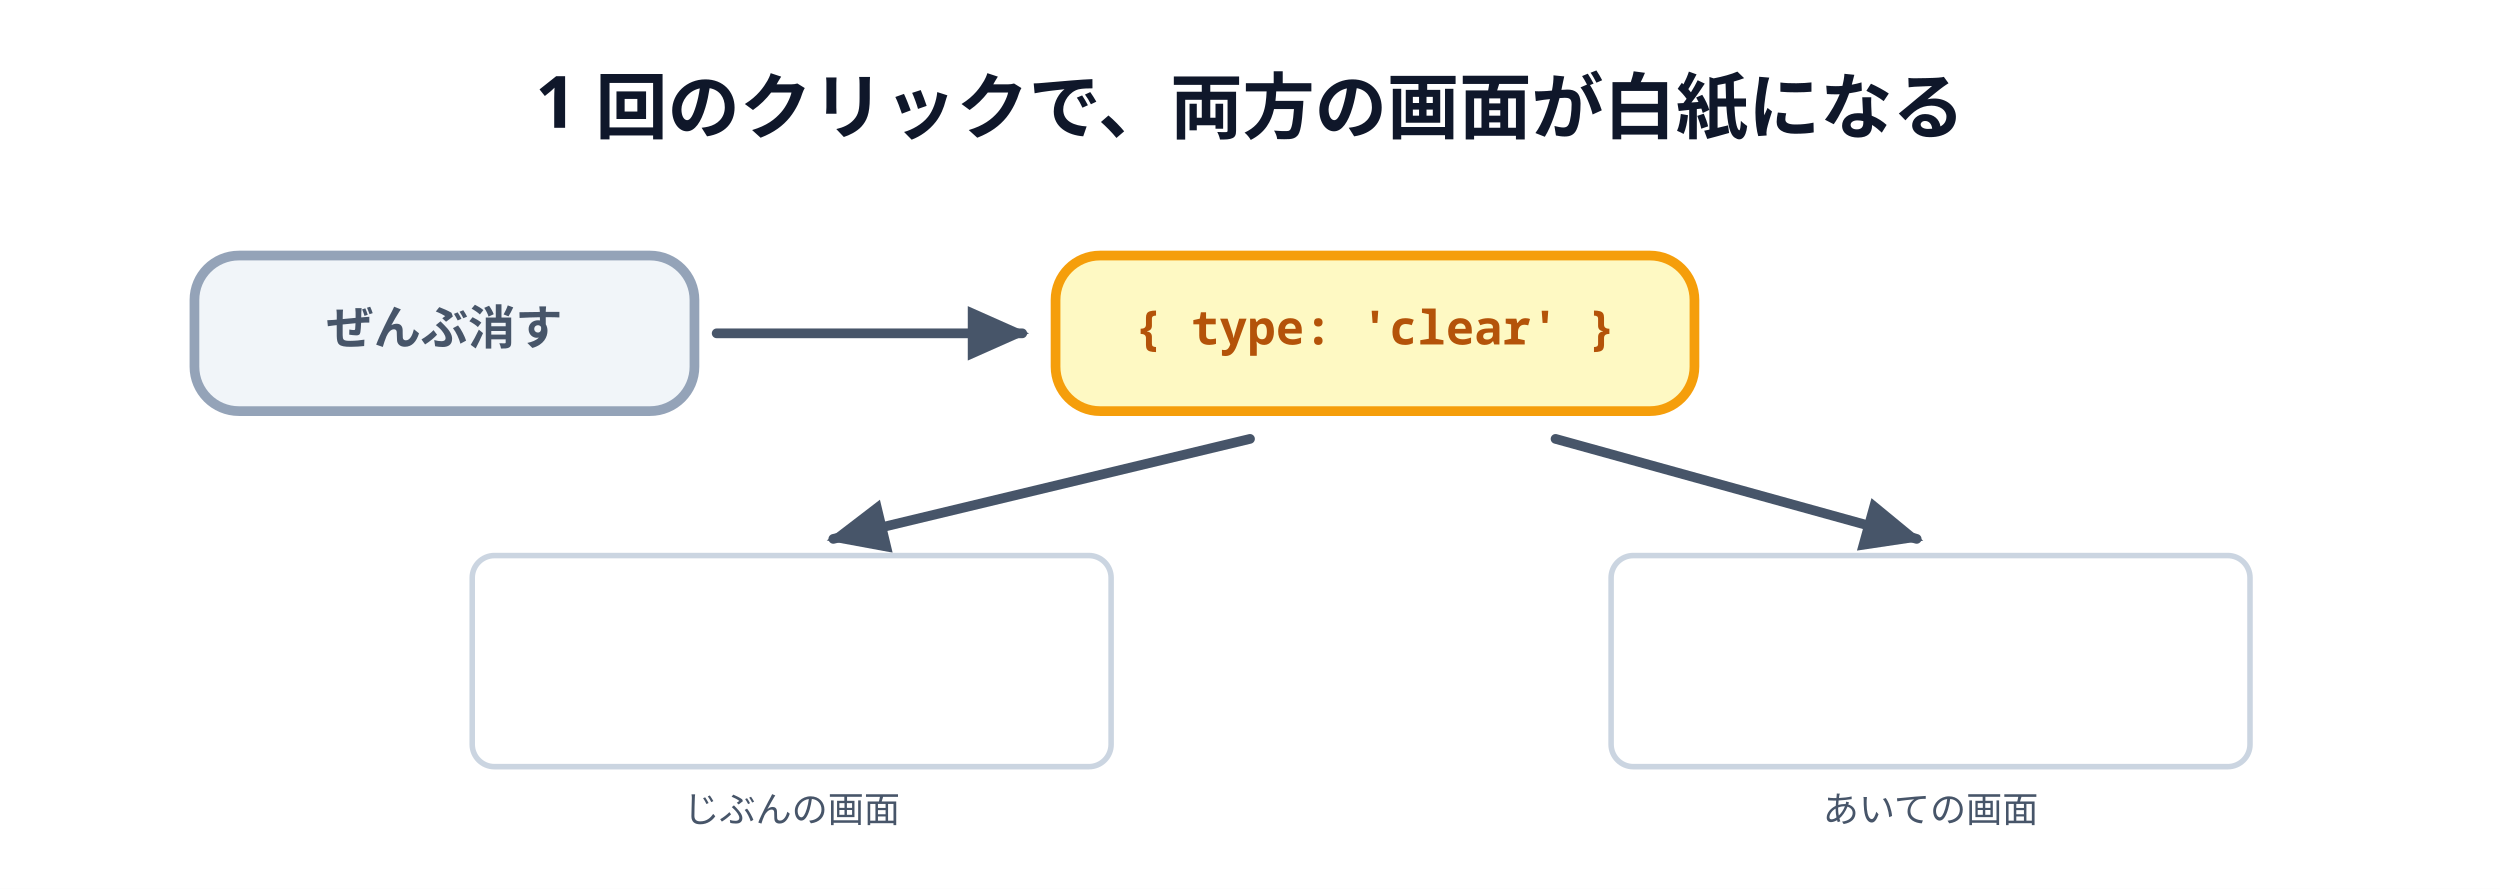
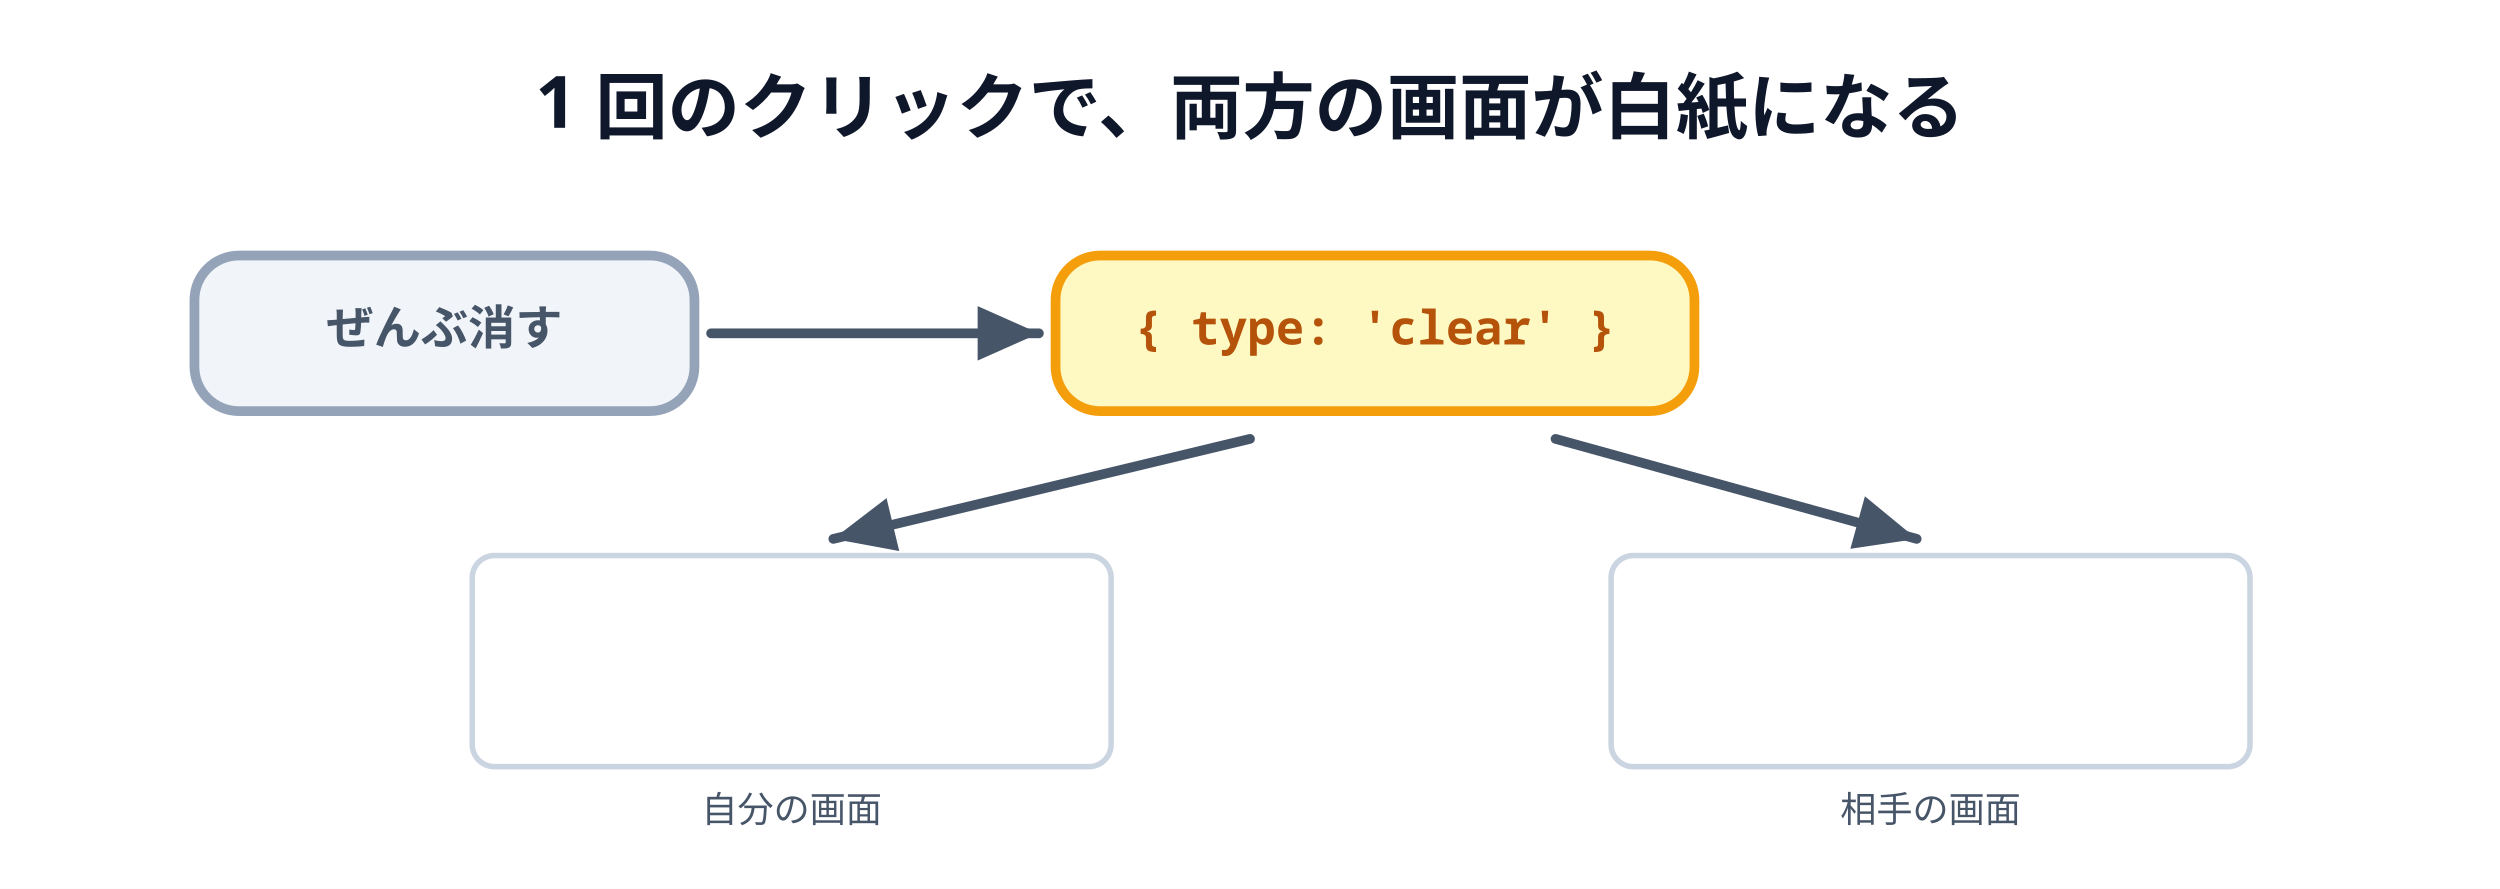
<svg xmlns="http://www.w3.org/2000/svg" width="900" height="320" viewBox="0 0 900 320" font-family="'Hiragino Sans','Noto Sans JP','Yu Gothic','Segoe UI',sans-serif">
  <defs>
-     <marker id="aR" viewBox="0 0 10 10" refX="8" refY="5" markerWidth="7" markerHeight="7" orient="auto-start-reverse">
+     <marker id="aR" viewBox="0 0 10 10" refX="9" refY="5" markerWidth="7" markerHeight="7" orient="auto-start-reverse">
      <path d="M0 1 L9 5 L0 9 z" fill="#475569" />
    </marker>
-     <marker id="aRsub" viewBox="0 0 10 10" refX="8" refY="5" markerWidth="7" markerHeight="7" orient="auto-start-reverse">
+     <marker id="aRsub" viewBox="0 0 10 10" refX="9" refY="5" markerWidth="7" markerHeight="7" orient="auto-start-reverse">
      <path d="M0 1 L9 5 L0 9 z" fill="#94a3b8" />
    </marker>
  </defs>
  <rect x="0" y="0" width="900" height="320" fill="#ffffff" />
  <text x="450" y="46" text-anchor="middle" font-size="26" fill="#0f172a" font-weight="700">1 回のクリックで、両方の画面が白紙になる</text>
  <rect x="70" y="92" width="180" height="56" rx="16" fill="#f1f5f9" stroke="#94a3b8" stroke-width="3.5" />
  <text x="160" y="124" text-anchor="middle" font-size="17" fill="#475569" font-weight="600">ぜんぶ消す</text>
-   <line x1="258" y1="120" x2="368" y2="120" stroke="#475569" stroke-width="3.5" stroke-linecap="round" stroke-linejoin="round" marker-end="url(#aR)" />
  <rect x="380" y="92" width="230" height="56" rx="16" fill="#fef9c3" stroke="#f59e0b" stroke-width="3.5" />
+   <path d="M256.00 120.00 L374.00 120.00" fill="none" stroke="#475569" stroke-width="3.5" stroke-linecap="round" stroke-linejoin="round" marker-end="url(#aR)" />
  <text x="495" y="124" text-anchor="middle" font-size="17" fill="#b45309" font-weight="600" font-family="'SFMono-Regular','Consolas','Noto Sans Mono','Courier New',monospace">{ type: 'clear' }</text>
-   <line x1="450" y1="158" x2="300" y2="194" stroke="#475569" stroke-width="3.5" stroke-linecap="round" stroke-linejoin="round" marker-end="url(#aR)" />
-   <line x1="560" y1="158" x2="690" y2="194" stroke="#475569" stroke-width="3.5" stroke-linecap="round" stroke-linejoin="round" marker-end="url(#aR)" />
+   <path d="M450.00 158.00 L300.00 194.00" fill="none" stroke="#475569" stroke-width="3.5" stroke-linecap="round" stroke-linejoin="round" marker-end="url(#aR)" />
+   <path d="M560.00 158.00 L690.00 194.00" fill="none" stroke="#475569" stroke-width="3.5" stroke-linecap="round" stroke-linejoin="round" marker-end="url(#aR)" />
  <rect x="170" y="200" width="230" height="76" rx="8" fill="#ffffff" stroke="#cbd5e1" stroke-width="2" />
-   <text x="285" y="296" text-anchor="middle" font-size="13" fill="#475569" font-weight="400">じぶんの画面</text>
+   <text x="285" y="296" text-anchor="middle" font-size="13" fill="#475569" font-weight="400">自分の画面</text>
  <rect x="580" y="200" width="230" height="76" rx="8" fill="#ffffff" stroke="#cbd5e1" stroke-width="2" />
-   <text x="695" y="296" text-anchor="middle" font-size="13" fill="#475569" font-weight="400">あいての画面</text>
+   <text x="695" y="296" text-anchor="middle" font-size="13" fill="#475569" font-weight="400">相手の画面</text>
</svg>
